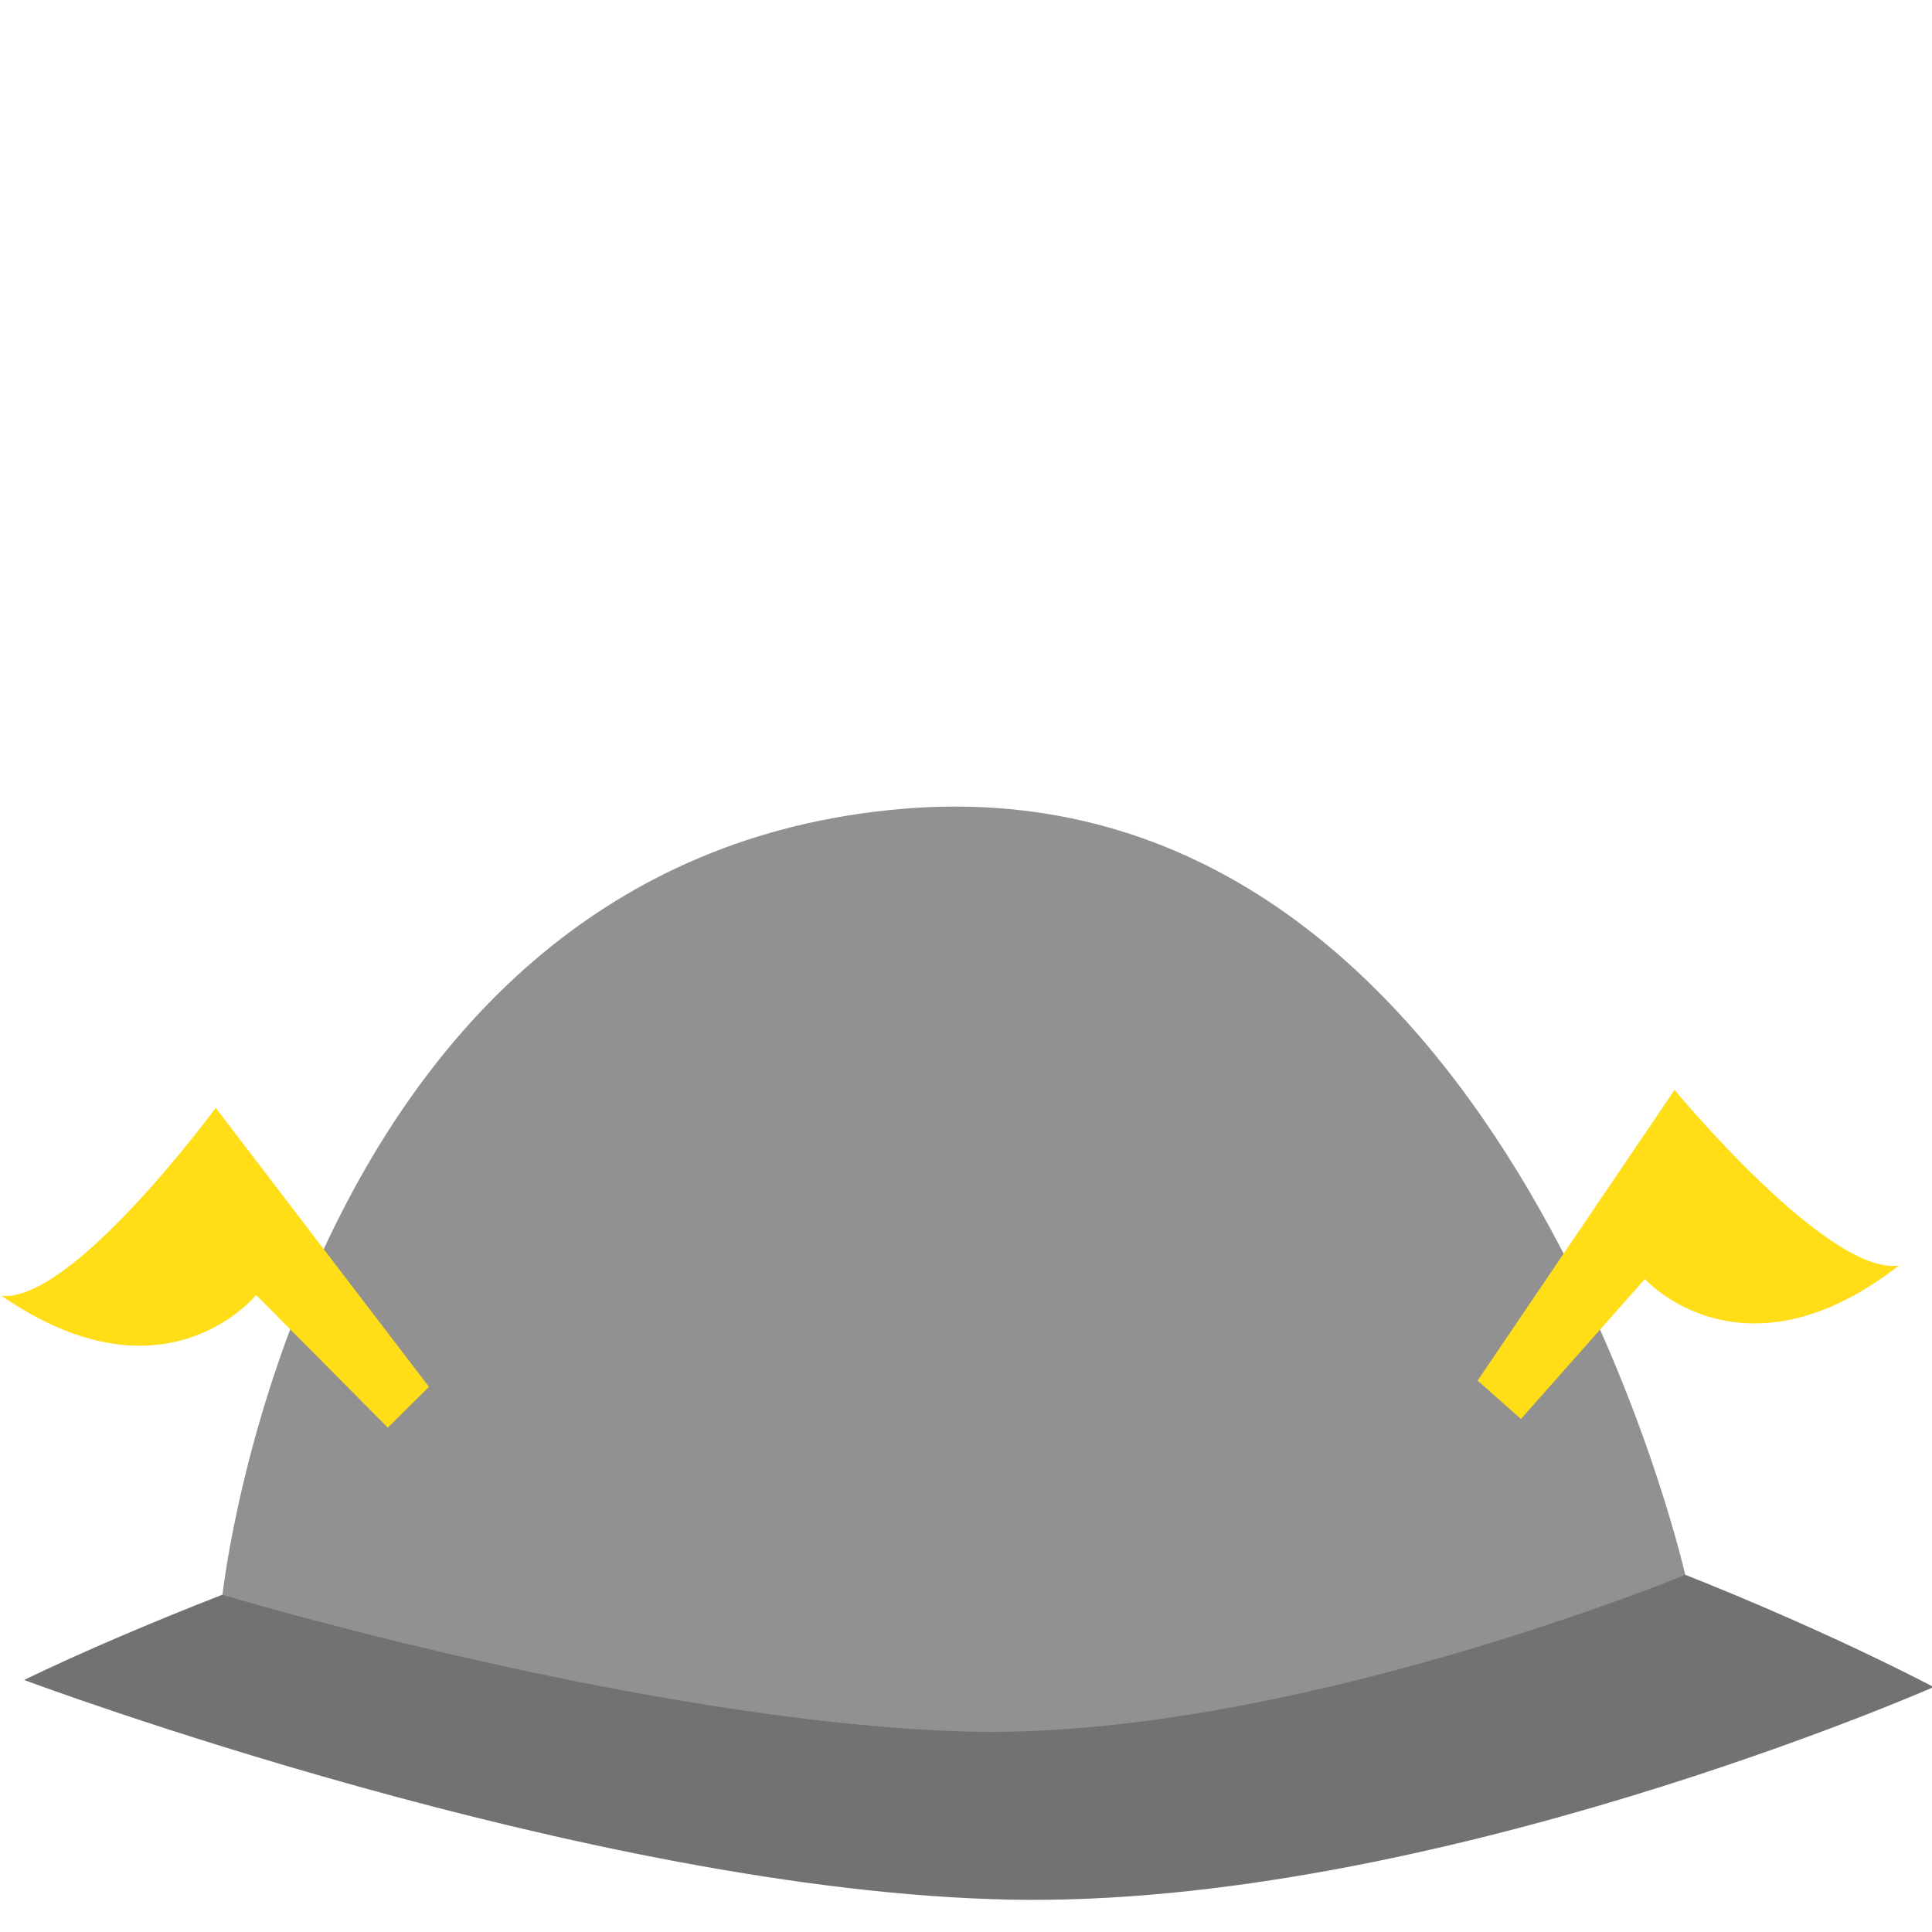
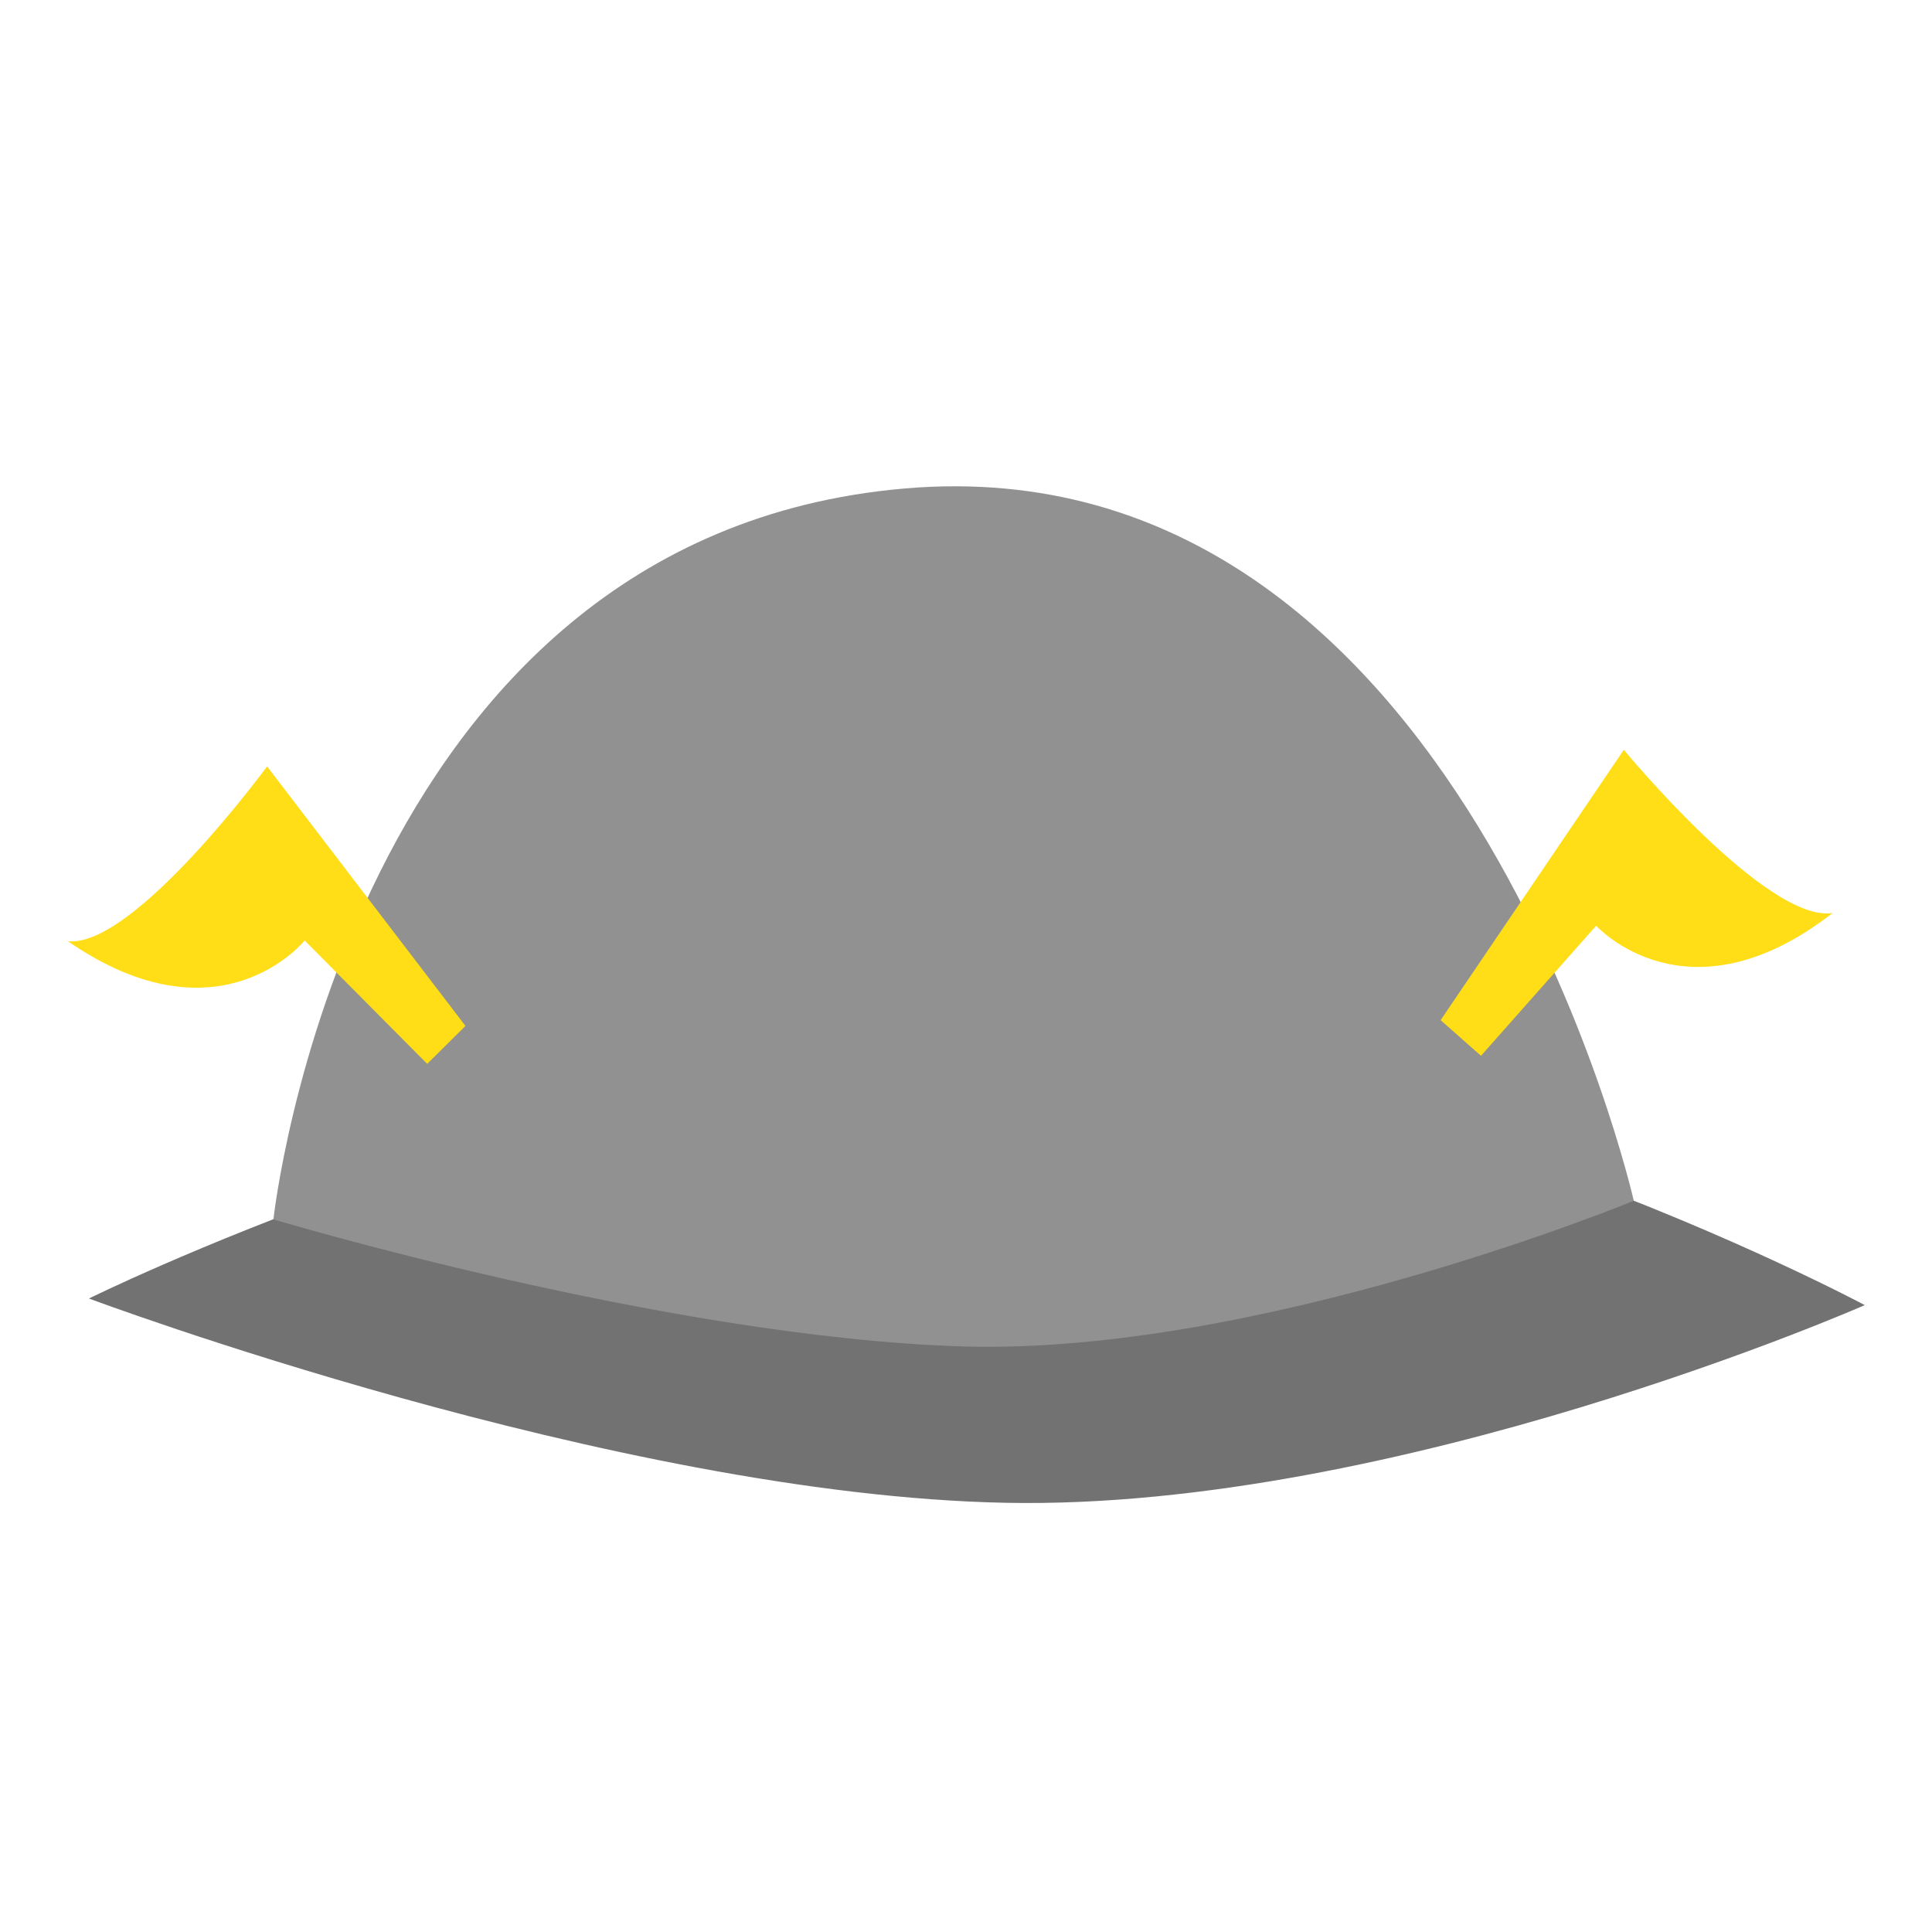
- <svg xmlns="http://www.w3.org/2000/svg" version="1.1" id="Layer_1" x="0px" y="0px" width="41.363px" height="41.364px" viewBox="0 0 41.363 41.364" enable-background="new 0 0 41.363 41.364" xml:space="preserve">
+ <svg xmlns="http://www.w3.org/2000/svg" version="1.1" id="Layer_1" x="0px" y="0px" width="150px" height="150.014px" viewBox="-54.319 -54.325 150 150.014" enable-background="new -54.319 -54.325 150 150.014" xml:space="preserve">
  <g>
-     <path fill="#727272" d="M0.516,35.968c0,0,12.093,4.527,21.11,4.703c9.018,0.178,19.773-4.551,19.773-4.551   s-11.772-6.291-21.295-5.71C10.582,30.991,0.516,35.968,0.516,35.968z" />
-     <path fill="#919191" d="M4.763,34.145c0,0,1.702-15.72,14.535-16.826c12.832-1.105,16.783,16.398,16.783,16.398   s-8.631,3.563-15.458,3.353C13.795,36.858,4.763,34.145,4.763,34.145z" />
-     <path fill="#FFDE17" d="M9.184,29.692l-4.566-5.974c0,0-3.065,4.175-4.585,4.025c3.497,2.415,5.45-0.018,5.45-0.018l2.82,2.84   L9.184,29.692z" />
-     <path fill="#FFDE17" d="M31.635,29.559l4.217-6.225c0,0,3.298,3.996,4.807,3.759c-3.355,2.611-5.443,0.292-5.443,0.292   l-2.653,2.995L31.635,29.559z" />
+     <path fill="#727272" d="M-47.413,46.5c0,0,40.787,15.27,71.197,15.863c30.418,0.602,66.692-15.35,66.692-15.35   S50.769,25.796,18.653,27.758C-13.465,29.716-47.413,46.5-47.413,46.5z" />
+     <path fill="#919191" d="M-33.089,40.355c0,0,5.738-53.022,49.021-56.752c43.28-3.727,56.607,55.309,56.607,55.309   s-29.11,12.015-52.137,11.308C-2.629,49.504-33.089,40.355-33.089,40.355z" />
+     <path fill="#FFDE17" d="M-18.178,25.334L-33.579,5.184c0,0-10.336,14.083-15.464,13.577c11.795,8.148,18.382-0.059,18.382-0.059   l9.512,9.578L-18.178,25.334z" />
+     <path fill="#FFDE17" d="M57.542,24.886L71.767,3.893c0,0,11.123,13.478,16.212,12.674c-11.314,8.807-18.359,0.987-18.359,0.987   l-8.946,10.1L57.542,24.886z" />
  </g>
</svg>
